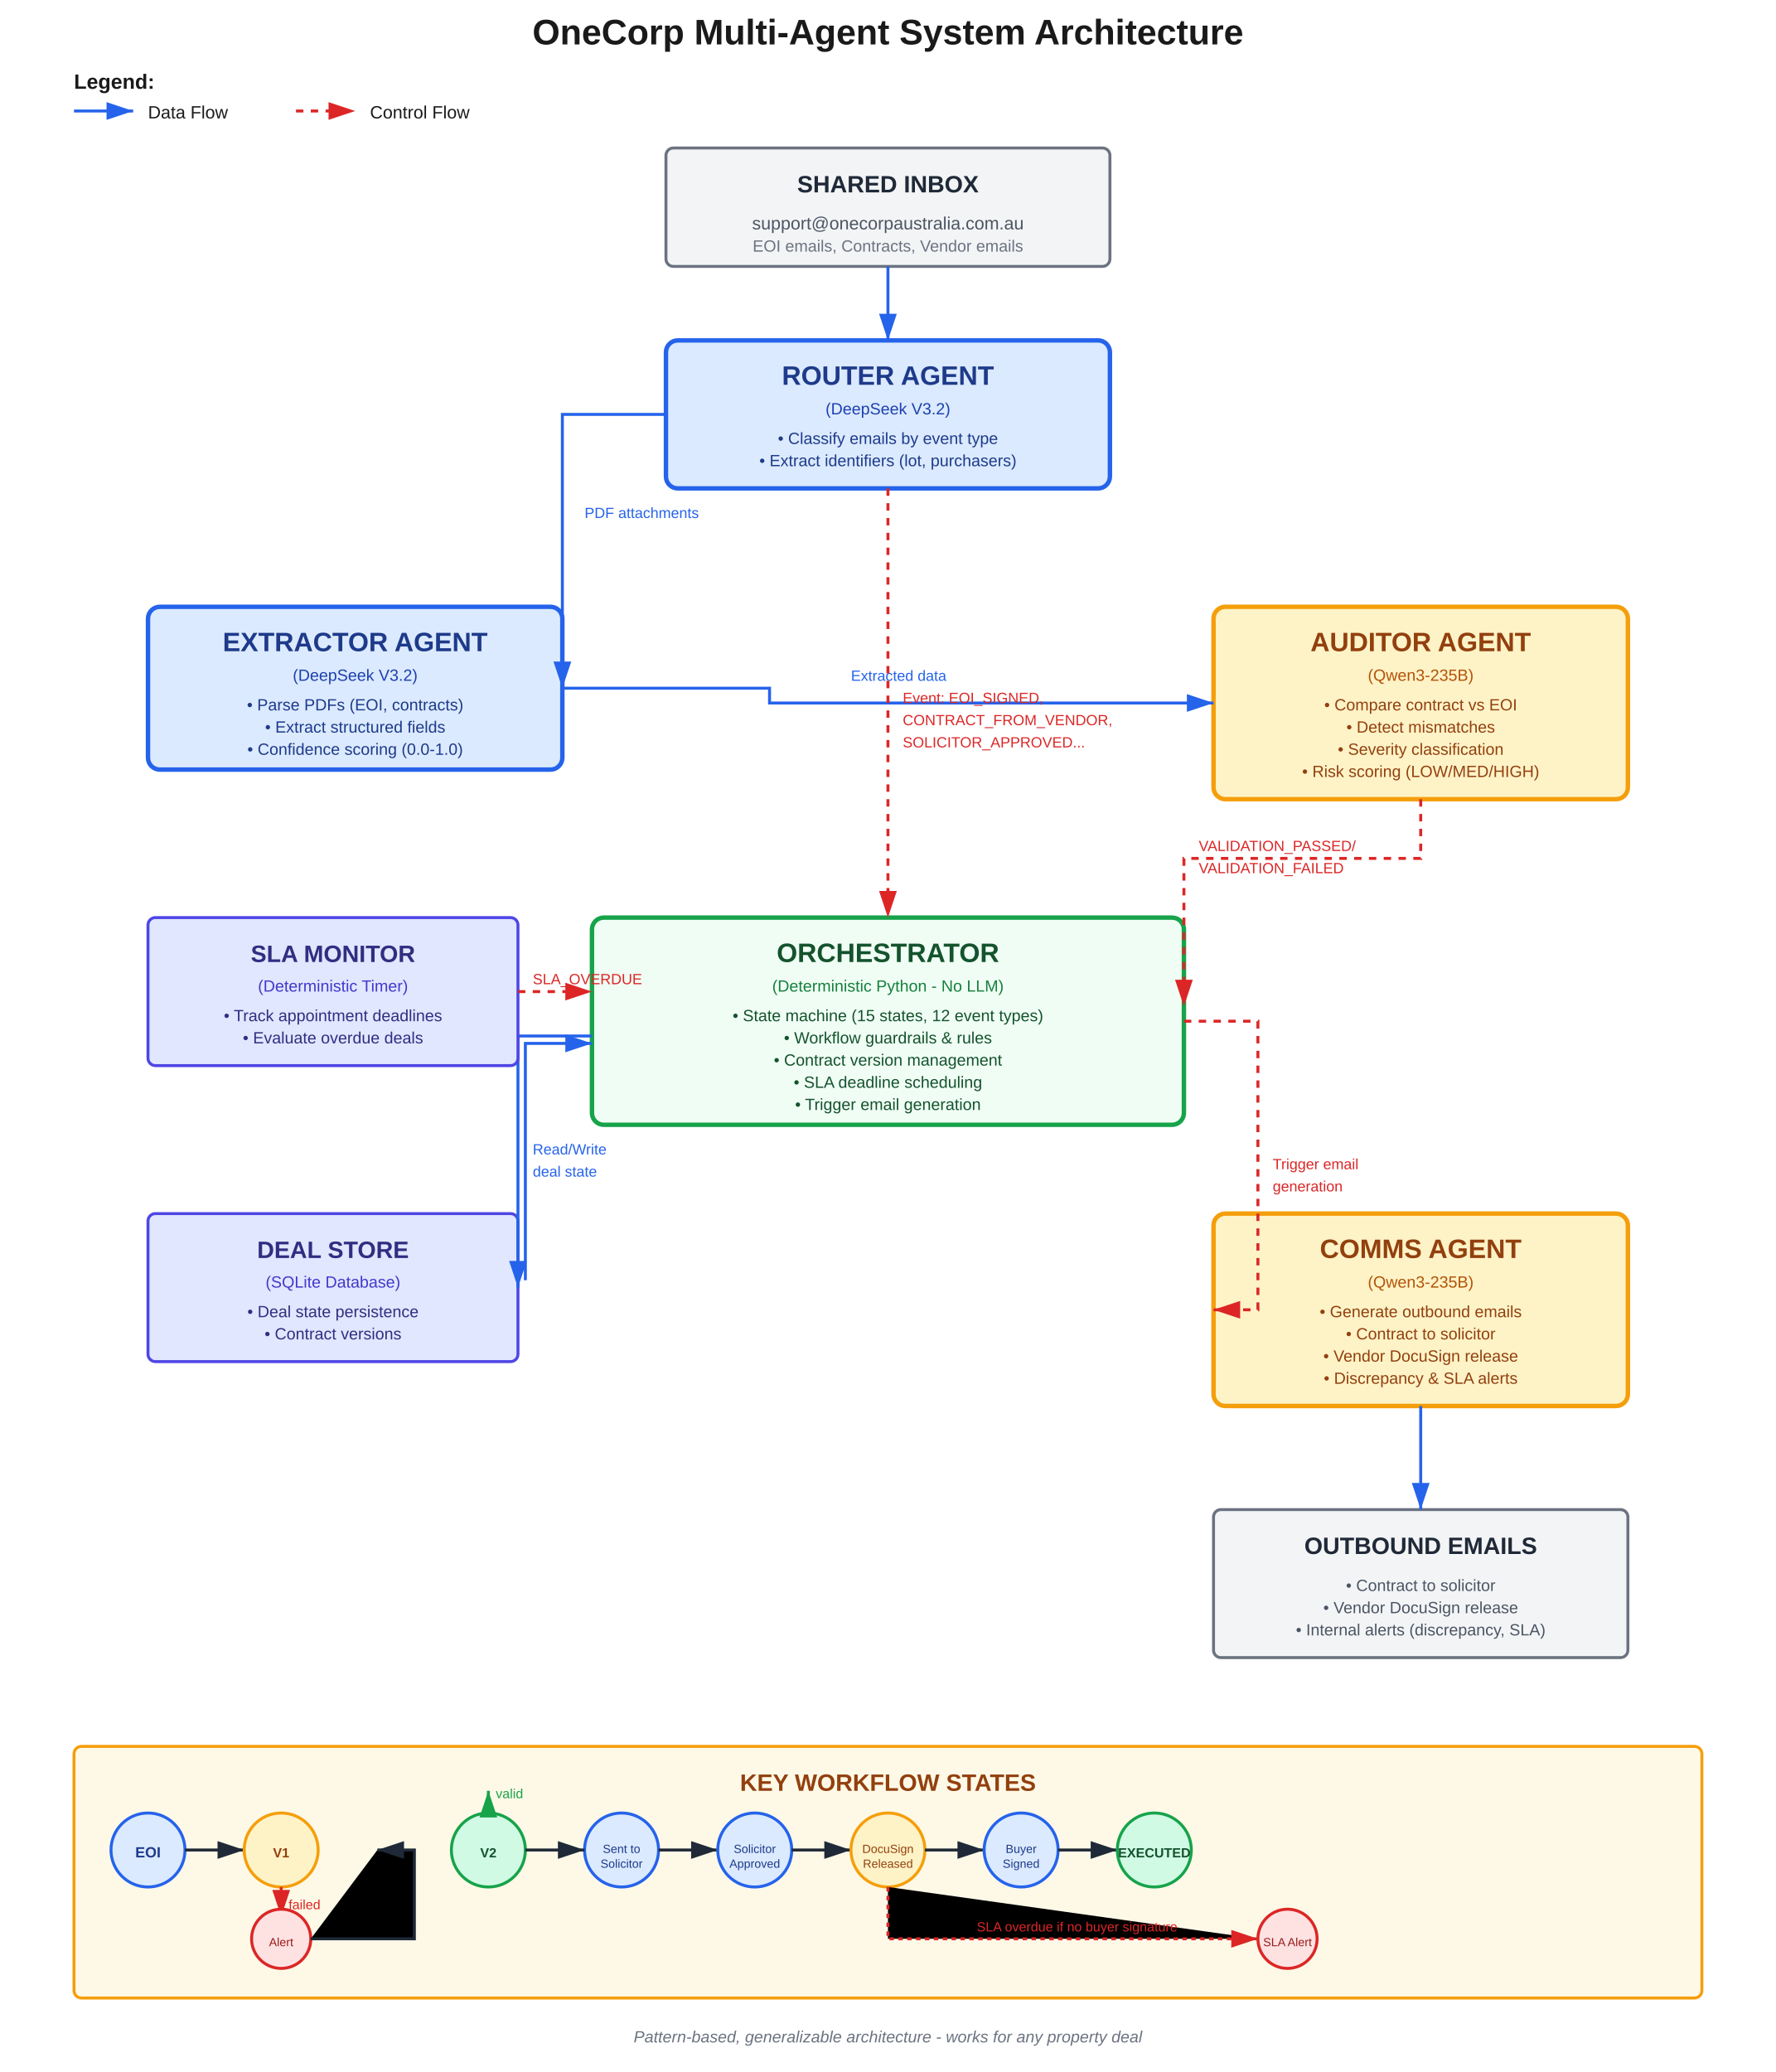
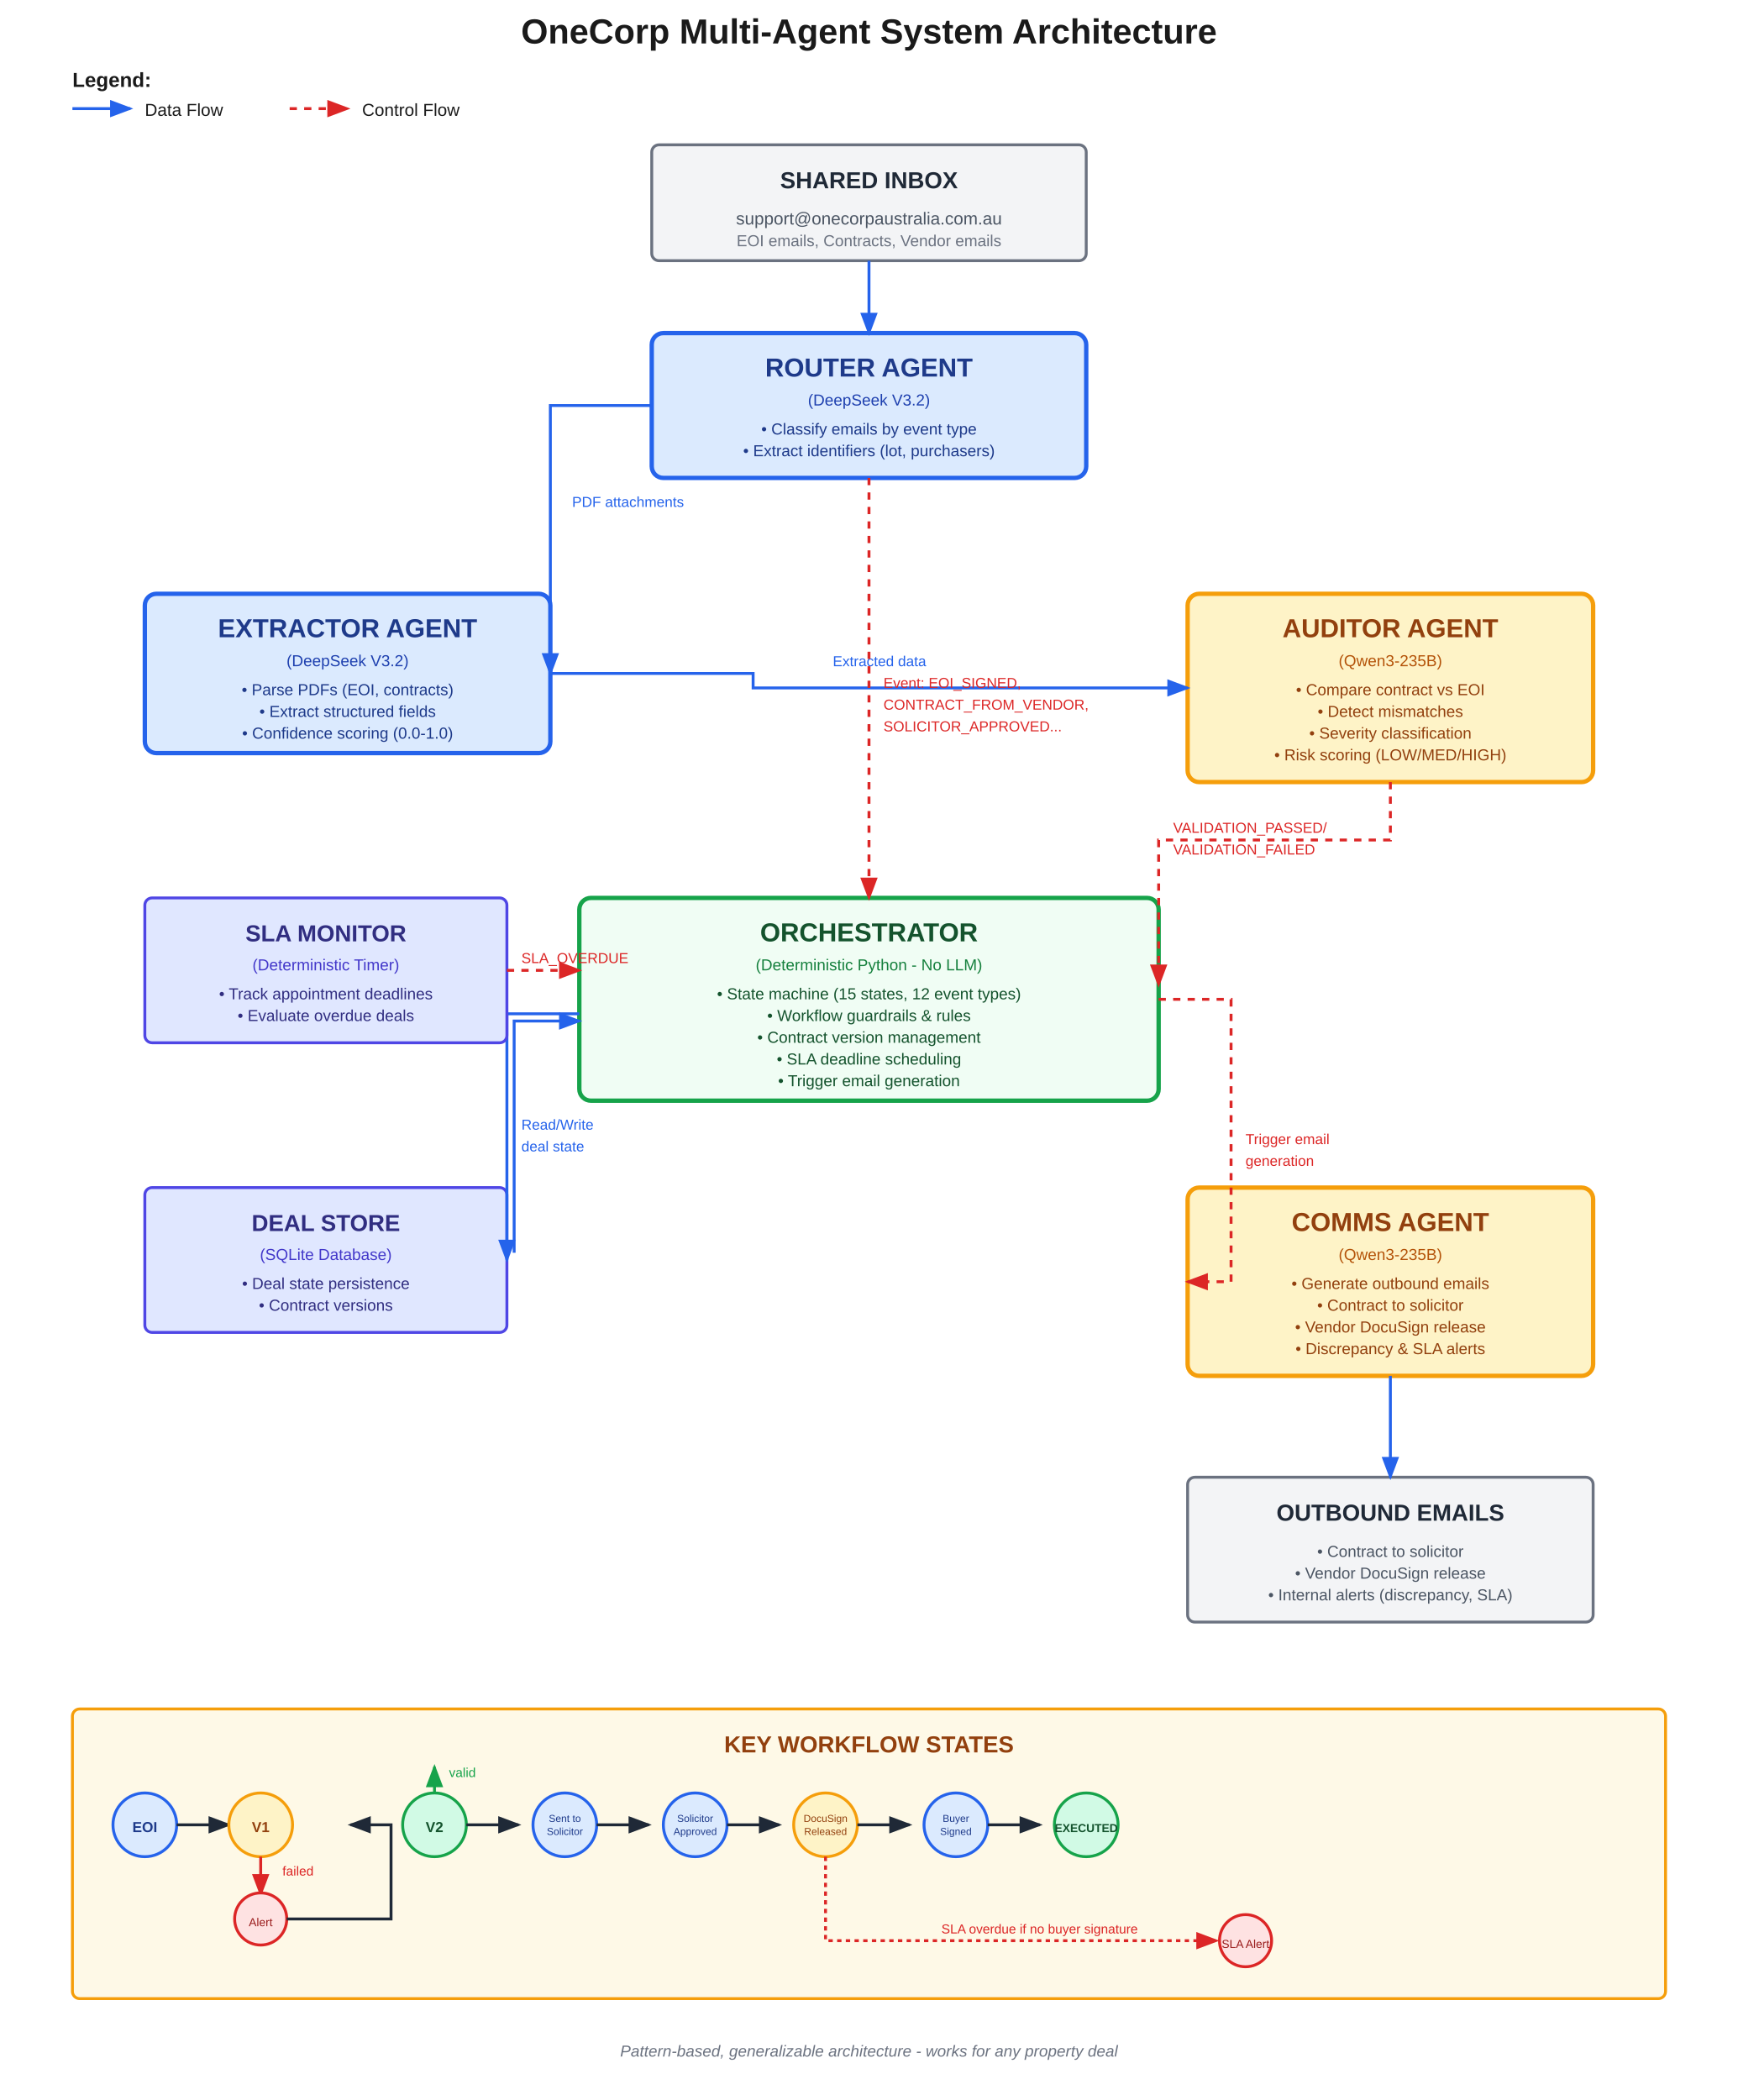
- <svg xmlns="http://www.w3.org/2000/svg" viewBox="0 0 1200 1400" width="1200" height="1400">
+ <svg xmlns="http://www.w3.org/2000/svg" viewBox="0 0 1200 1450" width="1200" height="1450">
+   <defs>
+     <marker id="arrowblue" markerWidth="8" markerHeight="8" refX="7" refY="3" orient="auto">
+       <path d="M0,0 L0,6 L8,3 z" fill="#2563eb" />
+     </marker>
+     <marker id="arrowred" markerWidth="8" markerHeight="8" refX="7" refY="3" orient="auto">
+       <path d="M0,0 L0,6 L8,3 z" fill="#dc2626" />
+     </marker>
+     <marker id="arrowblack" markerWidth="8" markerHeight="8" refX="7" refY="3" orient="auto">
+       <path d="M0,0 L0,6 L8,3 z" fill="#1f2937" />
+     </marker>
+     <marker id="arrowgreen" markerWidth="8" markerHeight="8" refX="7" refY="3" orient="auto">
+       <path d="M0,0 L0,6 L8,3 z" fill="#16a34a" />
+     </marker>
+   </defs>
  <text x="600" y="30" font-family="Arial, sans-serif" font-size="24" font-weight="bold" text-anchor="middle" fill="#1a1a1a">
    OneCorp Multi-Agent System Architecture
  </text>
  <g id="legend">
    <text x="50" y="60" font-family="Arial, sans-serif" font-size="14" font-weight="bold" fill="#1a1a1a">Legend:</text>
    <line x1="50" y1="75" x2="90" y2="75" stroke="#2563eb" stroke-width="2" marker-end="url(#arrowblue)" />
    <text x="100" y="80" font-family="Arial, sans-serif" font-size="12" fill="#1a1a1a">Data Flow</text>
    <line x1="200" y1="75" x2="240" y2="75" stroke="#dc2626" stroke-width="2" stroke-dasharray="5,5" marker-end="url(#arrowred)" />
    <text x="250" y="80" font-family="Arial, sans-serif" font-size="12" fill="#1a1a1a">Control Flow</text>
  </g>
-   <defs>
-     <marker id="arrowblue" markerWidth="10" markerHeight="10" refX="9" refY="3" orient="auto" markerUnits="strokeWidth">
-       <path d="M0,0 L0,6 L9,3 z" fill="#2563eb" />
-     </marker>
-     <marker id="arrowred" markerWidth="10" markerHeight="10" refX="9" refY="3" orient="auto" markerUnits="strokeWidth">
-       <path d="M0,0 L0,6 L9,3 z" fill="#dc2626" />
-     </marker>
-   </defs>
  <g id="shared-inbox">
    <rect x="450" y="100" width="300" height="80" fill="#f3f4f6" stroke="#6b7280" stroke-width="2" rx="5" />
    <text x="600" y="130" font-family="Arial, sans-serif" font-size="16" font-weight="bold" text-anchor="middle" fill="#1f2937">SHARED INBOX</text>
    <text x="600" y="155" font-family="Arial, sans-serif" font-size="12" text-anchor="middle" fill="#4b5563">support@onecorpaustralia.com.au</text>
    <text x="600" y="170" font-family="Arial, sans-serif" font-size="11" text-anchor="middle" fill="#6b7280">EOI emails, Contracts, Vendor emails</text>
  </g>
  <g id="router">
    <rect x="450" y="230" width="300" height="100" fill="#dbeafe" stroke="#2563eb" stroke-width="3" rx="8" />
    <text x="600" y="260" font-family="Arial, sans-serif" font-size="18" font-weight="bold" text-anchor="middle" fill="#1e3a8a">ROUTER AGENT</text>
    <text x="600" y="280" font-family="Arial, sans-serif" font-size="11" text-anchor="middle" fill="#1e40af">(DeepSeek V3.2)</text>
    <text x="600" y="300" font-family="Arial, sans-serif" font-size="11" text-anchor="middle" fill="#1e3a8a">• Classify emails by event type</text>
    <text x="600" y="315" font-family="Arial, sans-serif" font-size="11" text-anchor="middle" fill="#1e3a8a">• Extract identifiers (lot, purchasers)</text>
  </g>
  <line x1="600" y1="180" x2="600" y2="230" stroke="#2563eb" stroke-width="2" marker-end="url(#arrowblue)" />
  <g id="extractor">
    <rect x="100" y="410" width="280" height="110" fill="#dbeafe" stroke="#2563eb" stroke-width="3" rx="8" />
    <text x="240" y="440" font-family="Arial, sans-serif" font-size="18" font-weight="bold" text-anchor="middle" fill="#1e3a8a">EXTRACTOR AGENT</text>
    <text x="240" y="460" font-family="Arial, sans-serif" font-size="11" text-anchor="middle" fill="#1e40af">(DeepSeek V3.2)</text>
    <text x="240" y="480" font-family="Arial, sans-serif" font-size="11" text-anchor="middle" fill="#1e3a8a">• Parse PDFs (EOI, contracts)</text>
    <text x="240" y="495" font-family="Arial, sans-serif" font-size="11" text-anchor="middle" fill="#1e3a8a">• Extract structured fields</text>
    <text x="240" y="510" font-family="Arial, sans-serif" font-size="11" text-anchor="middle" fill="#1e3a8a">• Confidence scoring (0.0-1.0)</text>
  </g>
-   <path d="M 450,280 L 380,280 L 380,465 L 380,465" stroke="#2563eb" stroke-width="2" fill="none" marker-end="url(#arrowblue)" />
+   <path d="M 450,280 L 380,280 L 380,465" stroke="#2563eb" stroke-width="2" fill="none" marker-end="url(#arrowblue)" />
  <text x="395" y="350" font-family="Arial, sans-serif" font-size="10" fill="#2563eb">PDF attachments</text>
  <g id="auditor">
    <rect x="820" y="410" width="280" height="130" fill="#fef3c7" stroke="#f59e0b" stroke-width="3" rx="8" />
    <text x="960" y="440" font-family="Arial, sans-serif" font-size="18" font-weight="bold" text-anchor="middle" fill="#92400e">AUDITOR AGENT</text>
    <text x="960" y="460" font-family="Arial, sans-serif" font-size="11" text-anchor="middle" fill="#b45309">(Qwen3-235B)</text>
    <text x="960" y="480" font-family="Arial, sans-serif" font-size="11" text-anchor="middle" fill="#92400e">• Compare contract vs EOI</text>
    <text x="960" y="495" font-family="Arial, sans-serif" font-size="11" text-anchor="middle" fill="#92400e">• Detect mismatches</text>
    <text x="960" y="510" font-family="Arial, sans-serif" font-size="11" text-anchor="middle" fill="#92400e">• Severity classification</text>
    <text x="960" y="525" font-family="Arial, sans-serif" font-size="11" text-anchor="middle" fill="#92400e">• Risk scoring (LOW/MED/HIGH)</text>
  </g>
  <path d="M 380,465 L 520,465 L 520,475 L 820,475" stroke="#2563eb" stroke-width="2" fill="none" marker-end="url(#arrowblue)" />
  <text x="575" y="460" font-family="Arial, sans-serif" font-size="10" fill="#2563eb">Extracted data</text>
  <g id="orchestrator">
    <rect x="400" y="620" width="400" height="140" fill="#f0fdf4" stroke="#16a34a" stroke-width="3" rx="8" />
    <text x="600" y="650" font-family="Arial, sans-serif" font-size="18" font-weight="bold" text-anchor="middle" fill="#14532d">ORCHESTRATOR</text>
    <text x="600" y="670" font-family="Arial, sans-serif" font-size="11" text-anchor="middle" fill="#15803d">(Deterministic Python - No LLM)</text>
    <text x="600" y="690" font-family="Arial, sans-serif" font-size="11" text-anchor="middle" fill="#14532d">• State machine (15 states, 12 event types)</text>
    <text x="600" y="705" font-family="Arial, sans-serif" font-size="11" text-anchor="middle" fill="#14532d">• Workflow guardrails &amp; rules</text>
    <text x="600" y="720" font-family="Arial, sans-serif" font-size="11" text-anchor="middle" fill="#14532d">• Contract version management</text>
    <text x="600" y="735" font-family="Arial, sans-serif" font-size="11" text-anchor="middle" fill="#14532d">• SLA deadline scheduling</text>
    <text x="600" y="750" font-family="Arial, sans-serif" font-size="11" text-anchor="middle" fill="#14532d">• Trigger email generation</text>
  </g>
  <line x1="600" y1="330" x2="600" y2="620" stroke="#dc2626" stroke-width="2" stroke-dasharray="5,5" marker-end="url(#arrowred)" />
  <text x="610" y="475" font-family="Arial, sans-serif" font-size="10" fill="#dc2626">Event: EOI_SIGNED,</text>
  <text x="610" y="490" font-family="Arial, sans-serif" font-size="10" fill="#dc2626">CONTRACT_FROM_VENDOR,</text>
  <text x="610" y="505" font-family="Arial, sans-serif" font-size="10" fill="#dc2626">SOLICITOR_APPROVED...</text>
  <path d="M 960,540 L 960,580 L 800,580 L 800,680" stroke="#dc2626" stroke-width="2" stroke-dasharray="5,5" fill="none" marker-end="url(#arrowred)" />
  <text x="810" y="575" font-family="Arial, sans-serif" font-size="10" fill="#dc2626">VALIDATION_PASSED/</text>
  <text x="810" y="590" font-family="Arial, sans-serif" font-size="10" fill="#dc2626">VALIDATION_FAILED</text>
  <g id="comms">
    <rect x="820" y="820" width="280" height="130" fill="#fef3c7" stroke="#f59e0b" stroke-width="3" rx="8" />
    <text x="960" y="850" font-family="Arial, sans-serif" font-size="18" font-weight="bold" text-anchor="middle" fill="#92400e">COMMS AGENT</text>
    <text x="960" y="870" font-family="Arial, sans-serif" font-size="11" text-anchor="middle" fill="#b45309">(Qwen3-235B)</text>
    <text x="960" y="890" font-family="Arial, sans-serif" font-size="11" text-anchor="middle" fill="#92400e">• Generate outbound emails</text>
    <text x="960" y="905" font-family="Arial, sans-serif" font-size="11" text-anchor="middle" fill="#92400e">• Contract to solicitor</text>
    <text x="960" y="920" font-family="Arial, sans-serif" font-size="11" text-anchor="middle" fill="#92400e">• Vendor DocuSign release</text>
    <text x="960" y="935" font-family="Arial, sans-serif" font-size="11" text-anchor="middle" fill="#92400e">• Discrepancy &amp; SLA alerts</text>
  </g>
  <path d="M 800,690 L 850,690 L 850,885 L 820,885" stroke="#dc2626" stroke-width="2" stroke-dasharray="5,5" fill="none" marker-end="url(#arrowred)" />
  <text x="860" y="790" font-family="Arial, sans-serif" font-size="10" fill="#dc2626">Trigger email</text>
  <text x="860" y="805" font-family="Arial, sans-serif" font-size="10" fill="#dc2626">generation</text>
  <g id="deal-store">
    <rect x="100" y="820" width="250" height="100" fill="#e0e7ff" stroke="#4f46e5" stroke-width="2" rx="5" />
    <text x="225" y="850" font-family="Arial, sans-serif" font-size="16" font-weight="bold" text-anchor="middle" fill="#312e81">DEAL STORE</text>
    <text x="225" y="870" font-family="Arial, sans-serif" font-size="11" text-anchor="middle" fill="#4338ca">(SQLite Database)</text>
    <text x="225" y="890" font-family="Arial, sans-serif" font-size="11" text-anchor="middle" fill="#312e81">• Deal state persistence</text>
    <text x="225" y="905" font-family="Arial, sans-serif" font-size="11" text-anchor="middle" fill="#312e81">• Contract versions</text>
  </g>
-   <path d="M 400,700 L 350,700 L 350,870 L 350,870" stroke="#2563eb" stroke-width="2" fill="none" marker-end="url(#arrowblue)" />
+   <path d="M 400,700 L 350,700 L 350,870" stroke="#2563eb" stroke-width="2" fill="none" marker-end="url(#arrowblue)" />
  <path d="M 355,865 L 355,705 L 400,705" stroke="#2563eb" stroke-width="2" fill="none" marker-end="url(#arrowblue)" />
  <text x="360" y="780" font-family="Arial, sans-serif" font-size="10" fill="#2563eb">Read/Write</text>
  <text x="360" y="795" font-family="Arial, sans-serif" font-size="10" fill="#2563eb">deal state</text>
  <g id="sla-monitor">
    <rect x="100" y="620" width="250" height="100" fill="#e0e7ff" stroke="#4f46e5" stroke-width="2" rx="5" />
    <text x="225" y="650" font-family="Arial, sans-serif" font-size="16" font-weight="bold" text-anchor="middle" fill="#312e81">SLA MONITOR</text>
    <text x="225" y="670" font-family="Arial, sans-serif" font-size="11" text-anchor="middle" fill="#4338ca">(Deterministic Timer)</text>
    <text x="225" y="690" font-family="Arial, sans-serif" font-size="11" text-anchor="middle" fill="#312e81">• Track appointment deadlines</text>
    <text x="225" y="705" font-family="Arial, sans-serif" font-size="11" text-anchor="middle" fill="#312e81">• Evaluate overdue deals</text>
  </g>
  <line x1="350" y1="670" x2="400" y2="670" stroke="#dc2626" stroke-width="2" stroke-dasharray="5,5" marker-end="url(#arrowred)" />
  <text x="360" y="665" font-family="Arial, sans-serif" font-size="10" fill="#dc2626">SLA_OVERDUE</text>
  <g id="outbound-emails">
    <rect x="820" y="1020" width="280" height="100" fill="#f3f4f6" stroke="#6b7280" stroke-width="2" rx="5" />
    <text x="960" y="1050" font-family="Arial, sans-serif" font-size="16" font-weight="bold" text-anchor="middle" fill="#1f2937">OUTBOUND EMAILS</text>
    <text x="960" y="1075" font-family="Arial, sans-serif" font-size="11" text-anchor="middle" fill="#4b5563">• Contract to solicitor</text>
    <text x="960" y="1090" font-family="Arial, sans-serif" font-size="11" text-anchor="middle" fill="#4b5563">• Vendor DocuSign release</text>
    <text x="960" y="1105" font-family="Arial, sans-serif" font-size="11" text-anchor="middle" fill="#4b5563">• Internal alerts (discrepancy, SLA)</text>
  </g>
  <line x1="960" y1="950" x2="960" y2="1020" stroke="#2563eb" stroke-width="2" marker-end="url(#arrowblue)" />
  <g id="workflow-states">
-     <rect x="50" y="1180" width="1100" height="170" fill="#fef9e7" stroke="#f59e0b" stroke-width="2" rx="5" />
+     <rect x="50" y="1180" width="1100" height="200" fill="#fef9e7" stroke="#f59e0b" stroke-width="2" rx="5" />
    <text x="600" y="1210" font-family="Arial, sans-serif" font-size="16" font-weight="bold" text-anchor="middle" fill="#92400e">KEY WORKFLOW STATES</text>
    <g id="state-flow">
-       <circle cx="100" cy="1250" r="25" fill="#dbeafe" stroke="#2563eb" stroke-width="2" />
-       <text x="100" y="1255" font-family="Arial, sans-serif" font-size="10" font-weight="bold" text-anchor="middle" fill="#1e3a8a">EOI</text>
-       <path d="M 125,1250 L 165,1250" stroke="#1f2937" stroke-width="2" marker-end="url(#arrowblack)" />
-       <circle cx="190" cy="1250" r="25" fill="#fef3c7" stroke="#f59e0b" stroke-width="2" />
-       <text x="190" y="1255" font-family="Arial, sans-serif" font-size="9" font-weight="bold" text-anchor="middle" fill="#92400e">V1</text>
-       <path d="M 190,1275 L 190,1295" stroke="#dc2626" stroke-width="2" marker-end="url(#arrowred)" />
-       <text x="195" y="1290" font-family="Arial, sans-serif" font-size="9" fill="#dc2626">failed</text>
-       <circle cx="190" cy="1310" r="20" fill="#fee2e2" stroke="#dc2626" stroke-width="2" />
-       <text x="190" y="1315" font-family="Arial, sans-serif" font-size="8" text-anchor="middle" fill="#991b1b">Alert</text>
-       <path d="M 210,1310 L 280,1310 L 280,1250 L 255,1250" stroke="#1f2937" stroke-width="2" marker-end="url(#arrowblack)" />
-       <circle cx="330" cy="1250" r="25" fill="#d1fae5" stroke="#16a34a" stroke-width="2" />
-       <text x="330" y="1255" font-family="Arial, sans-serif" font-size="9" font-weight="bold" text-anchor="middle" fill="#14532d">V2</text>
-       <path d="M 330,1225 L 330,1210" stroke="#16a34a" stroke-width="2" marker-end="url(#arrowgreen)" />
-       <text x="335" y="1215" font-family="Arial, sans-serif" font-size="9" fill="#16a34a">valid</text>
-       <circle cx="420" cy="1250" r="25" fill="#dbeafe" stroke="#2563eb" stroke-width="2" />
-       <text x="420" y="1252" font-family="Arial, sans-serif" font-size="8" text-anchor="middle" fill="#1e3a8a">Sent to</text>
-       <text x="420" y="1262" font-family="Arial, sans-serif" font-size="8" text-anchor="middle" fill="#1e3a8a">Solicitor</text>
-       <path d="M 355,1250 L 395,1250" stroke="#1f2937" stroke-width="2" marker-end="url(#arrowblack)" />
-       <path d="M 445,1250 L 485,1250" stroke="#1f2937" stroke-width="2" marker-end="url(#arrowblack)" />
-       <circle cx="510" cy="1250" r="25" fill="#dbeafe" stroke="#2563eb" stroke-width="2" />
-       <text x="510" y="1252" font-family="Arial, sans-serif" font-size="8" text-anchor="middle" fill="#1e3a8a">Solicitor</text>
-       <text x="510" y="1262" font-family="Arial, sans-serif" font-size="8" text-anchor="middle" fill="#1e3a8a">Approved</text>
-       <path d="M 535,1250 L 575,1250" stroke="#1f2937" stroke-width="2" marker-end="url(#arrowblack)" />
-       <circle cx="600" cy="1250" r="25" fill="#fef3c7" stroke="#f59e0b" stroke-width="2" />
-       <text x="600" y="1252" font-family="Arial, sans-serif" font-size="8" text-anchor="middle" fill="#92400e">DocuSign</text>
-       <text x="600" y="1262" font-family="Arial, sans-serif" font-size="8" text-anchor="middle" fill="#92400e">Released</text>
-       <path d="M 625,1250 L 665,1250" stroke="#1f2937" stroke-width="2" marker-end="url(#arrowblack)" />
-       <circle cx="690" cy="1250" r="25" fill="#dbeafe" stroke="#2563eb" stroke-width="2" />
-       <text x="690" y="1252" font-family="Arial, sans-serif" font-size="8" text-anchor="middle" fill="#1e3a8a">Buyer</text>
-       <text x="690" y="1262" font-family="Arial, sans-serif" font-size="8" text-anchor="middle" fill="#1e3a8a">Signed</text>
-       <path d="M 715,1250 L 755,1250" stroke="#1f2937" stroke-width="2" marker-end="url(#arrowblack)" />
-       <circle cx="780" cy="1250" r="25" fill="#d1fae5" stroke="#16a34a" stroke-width="2" />
-       <text x="780" y="1255" font-family="Arial, sans-serif" font-size="9" font-weight="bold" text-anchor="middle" fill="#14532d">EXECUTED</text>
-       <path d="M 600,1275 L 600,1310 L 850,1310" stroke="#dc2626" stroke-width="2" stroke-dasharray="3,3" marker-end="url(#arrowred)" />
-       <text x="660" y="1305" font-family="Arial, sans-serif" font-size="9" fill="#dc2626">SLA overdue if no buyer signature</text>
-       <circle cx="870" cy="1310" r="20" fill="#fee2e2" stroke="#dc2626" stroke-width="2" />
-       <text x="870" y="1315" font-family="Arial, sans-serif" font-size="8" text-anchor="middle" fill="#991b1b">SLA Alert</text>
+       <circle cx="100" cy="1260" r="22" fill="#dbeafe" stroke="#2563eb" stroke-width="2" />
+       <text x="100" y="1265" font-family="Arial, sans-serif" font-size="10" font-weight="bold" text-anchor="middle" fill="#1e3a8a">EOI</text>
+       <line x1="122" y1="1260" x2="158" y2="1260" stroke="#1f2937" stroke-width="2" marker-end="url(#arrowblack)" />
+       <circle cx="180" cy="1260" r="22" fill="#fef3c7" stroke="#f59e0b" stroke-width="2" />
+       <text x="180" y="1265" font-family="Arial, sans-serif" font-size="10" font-weight="bold" text-anchor="middle" fill="#92400e">V1</text>
+       <line x1="180" y1="1282" x2="180" y2="1308" stroke="#dc2626" stroke-width="2" marker-end="url(#arrowred)" />
+       <text x="195" y="1295" font-family="Arial, sans-serif" font-size="9" fill="#dc2626">failed</text>
+       <circle cx="180" cy="1325" r="18" fill="#fee2e2" stroke="#dc2626" stroke-width="2" />
+       <text x="180" y="1330" font-family="Arial, sans-serif" font-size="8" text-anchor="middle" fill="#991b1b">Alert</text>
+       <path d="M 198,1325 L 270,1325 L 270,1260 L 242,1260" stroke="#1f2937" stroke-width="2" fill="none" marker-end="url(#arrowblack)" />
+       <circle cx="300" cy="1260" r="22" fill="#d1fae5" stroke="#16a34a" stroke-width="2" />
+       <text x="300" y="1265" font-family="Arial, sans-serif" font-size="10" font-weight="bold" text-anchor="middle" fill="#14532d">V2</text>
+       <line x1="300" y1="1238" x2="300" y2="1220" stroke="#16a34a" stroke-width="2" marker-end="url(#arrowgreen)" />
+       <text x="310" y="1227" font-family="Arial, sans-serif" font-size="9" fill="#16a34a">valid</text>
+       <line x1="322" y1="1260" x2="358" y2="1260" stroke="#1f2937" stroke-width="2" marker-end="url(#arrowblack)" />
+       <circle cx="390" cy="1260" r="22" fill="#dbeafe" stroke="#2563eb" stroke-width="2" />
+       <text x="390" y="1258" font-family="Arial, sans-serif" font-size="7" text-anchor="middle" fill="#1e3a8a">Sent to</text>
+       <text x="390" y="1267" font-family="Arial, sans-serif" font-size="7" text-anchor="middle" fill="#1e3a8a">Solicitor</text>
+       <line x1="412" y1="1260" x2="448" y2="1260" stroke="#1f2937" stroke-width="2" marker-end="url(#arrowblack)" />
+       <circle cx="480" cy="1260" r="22" fill="#dbeafe" stroke="#2563eb" stroke-width="2" />
+       <text x="480" y="1258" font-family="Arial, sans-serif" font-size="7" text-anchor="middle" fill="#1e3a8a">Solicitor</text>
+       <text x="480" y="1267" font-family="Arial, sans-serif" font-size="7" text-anchor="middle" fill="#1e3a8a">Approved</text>
+       <line x1="502" y1="1260" x2="538" y2="1260" stroke="#1f2937" stroke-width="2" marker-end="url(#arrowblack)" />
+       <circle cx="570" cy="1260" r="22" fill="#fef3c7" stroke="#f59e0b" stroke-width="2" />
+       <text x="570" y="1258" font-family="Arial, sans-serif" font-size="7" text-anchor="middle" fill="#92400e">DocuSign</text>
+       <text x="570" y="1267" font-family="Arial, sans-serif" font-size="7" text-anchor="middle" fill="#92400e">Released</text>
+       <line x1="592" y1="1260" x2="628" y2="1260" stroke="#1f2937" stroke-width="2" marker-end="url(#arrowblack)" />
+       <circle cx="660" cy="1260" r="22" fill="#dbeafe" stroke="#2563eb" stroke-width="2" />
+       <text x="660" y="1258" font-family="Arial, sans-serif" font-size="7" text-anchor="middle" fill="#1e3a8a">Buyer</text>
+       <text x="660" y="1267" font-family="Arial, sans-serif" font-size="7" text-anchor="middle" fill="#1e3a8a">Signed</text>
+       <line x1="682" y1="1260" x2="718" y2="1260" stroke="#1f2937" stroke-width="2" marker-end="url(#arrowblack)" />
+       <circle cx="750" cy="1260" r="22" fill="#d1fae5" stroke="#16a34a" stroke-width="2" />
+       <text x="750" y="1265" font-family="Arial, sans-serif" font-size="8" font-weight="bold" text-anchor="middle" fill="#14532d">EXECUTED</text>
+       <path d="M 570,1282 L 570,1340 L 840,1340" stroke="#dc2626" stroke-width="2" stroke-dasharray="3,3" fill="none" marker-end="url(#arrowred)" />
+       <text x="650" y="1335" font-family="Arial, sans-serif" font-size="9" fill="#dc2626">SLA overdue if no buyer signature</text>
+       <circle cx="860" cy="1340" r="18" fill="#fee2e2" stroke="#dc2626" stroke-width="2" />
+       <text x="860" y="1345" font-family="Arial, sans-serif" font-size="8" text-anchor="middle" fill="#991b1b">SLA Alert</text>
    </g>
  </g>
-   <defs>
-     <marker id="arrowblack" markerWidth="10" markerHeight="10" refX="9" refY="3" orient="auto" markerUnits="strokeWidth">
-       <path d="M0,0 L0,6 L9,3 z" fill="#1f2937" />
-     </marker>
-     <marker id="arrowgreen" markerWidth="10" markerHeight="10" refX="9" refY="3" orient="auto" markerUnits="strokeWidth">
-       <path d="M0,0 L0,6 L9,3 z" fill="#16a34a" />
-     </marker>
-   </defs>
-   <text x="600" y="1380" font-family="Arial, sans-serif" font-size="11" text-anchor="middle" fill="#6b7280" font-style="italic">
+   <text x="600" y="1420" font-family="Arial, sans-serif" font-size="11" text-anchor="middle" fill="#6b7280" font-style="italic">
    Pattern-based, generalizable architecture - works for any property deal
  </text>
</svg>
